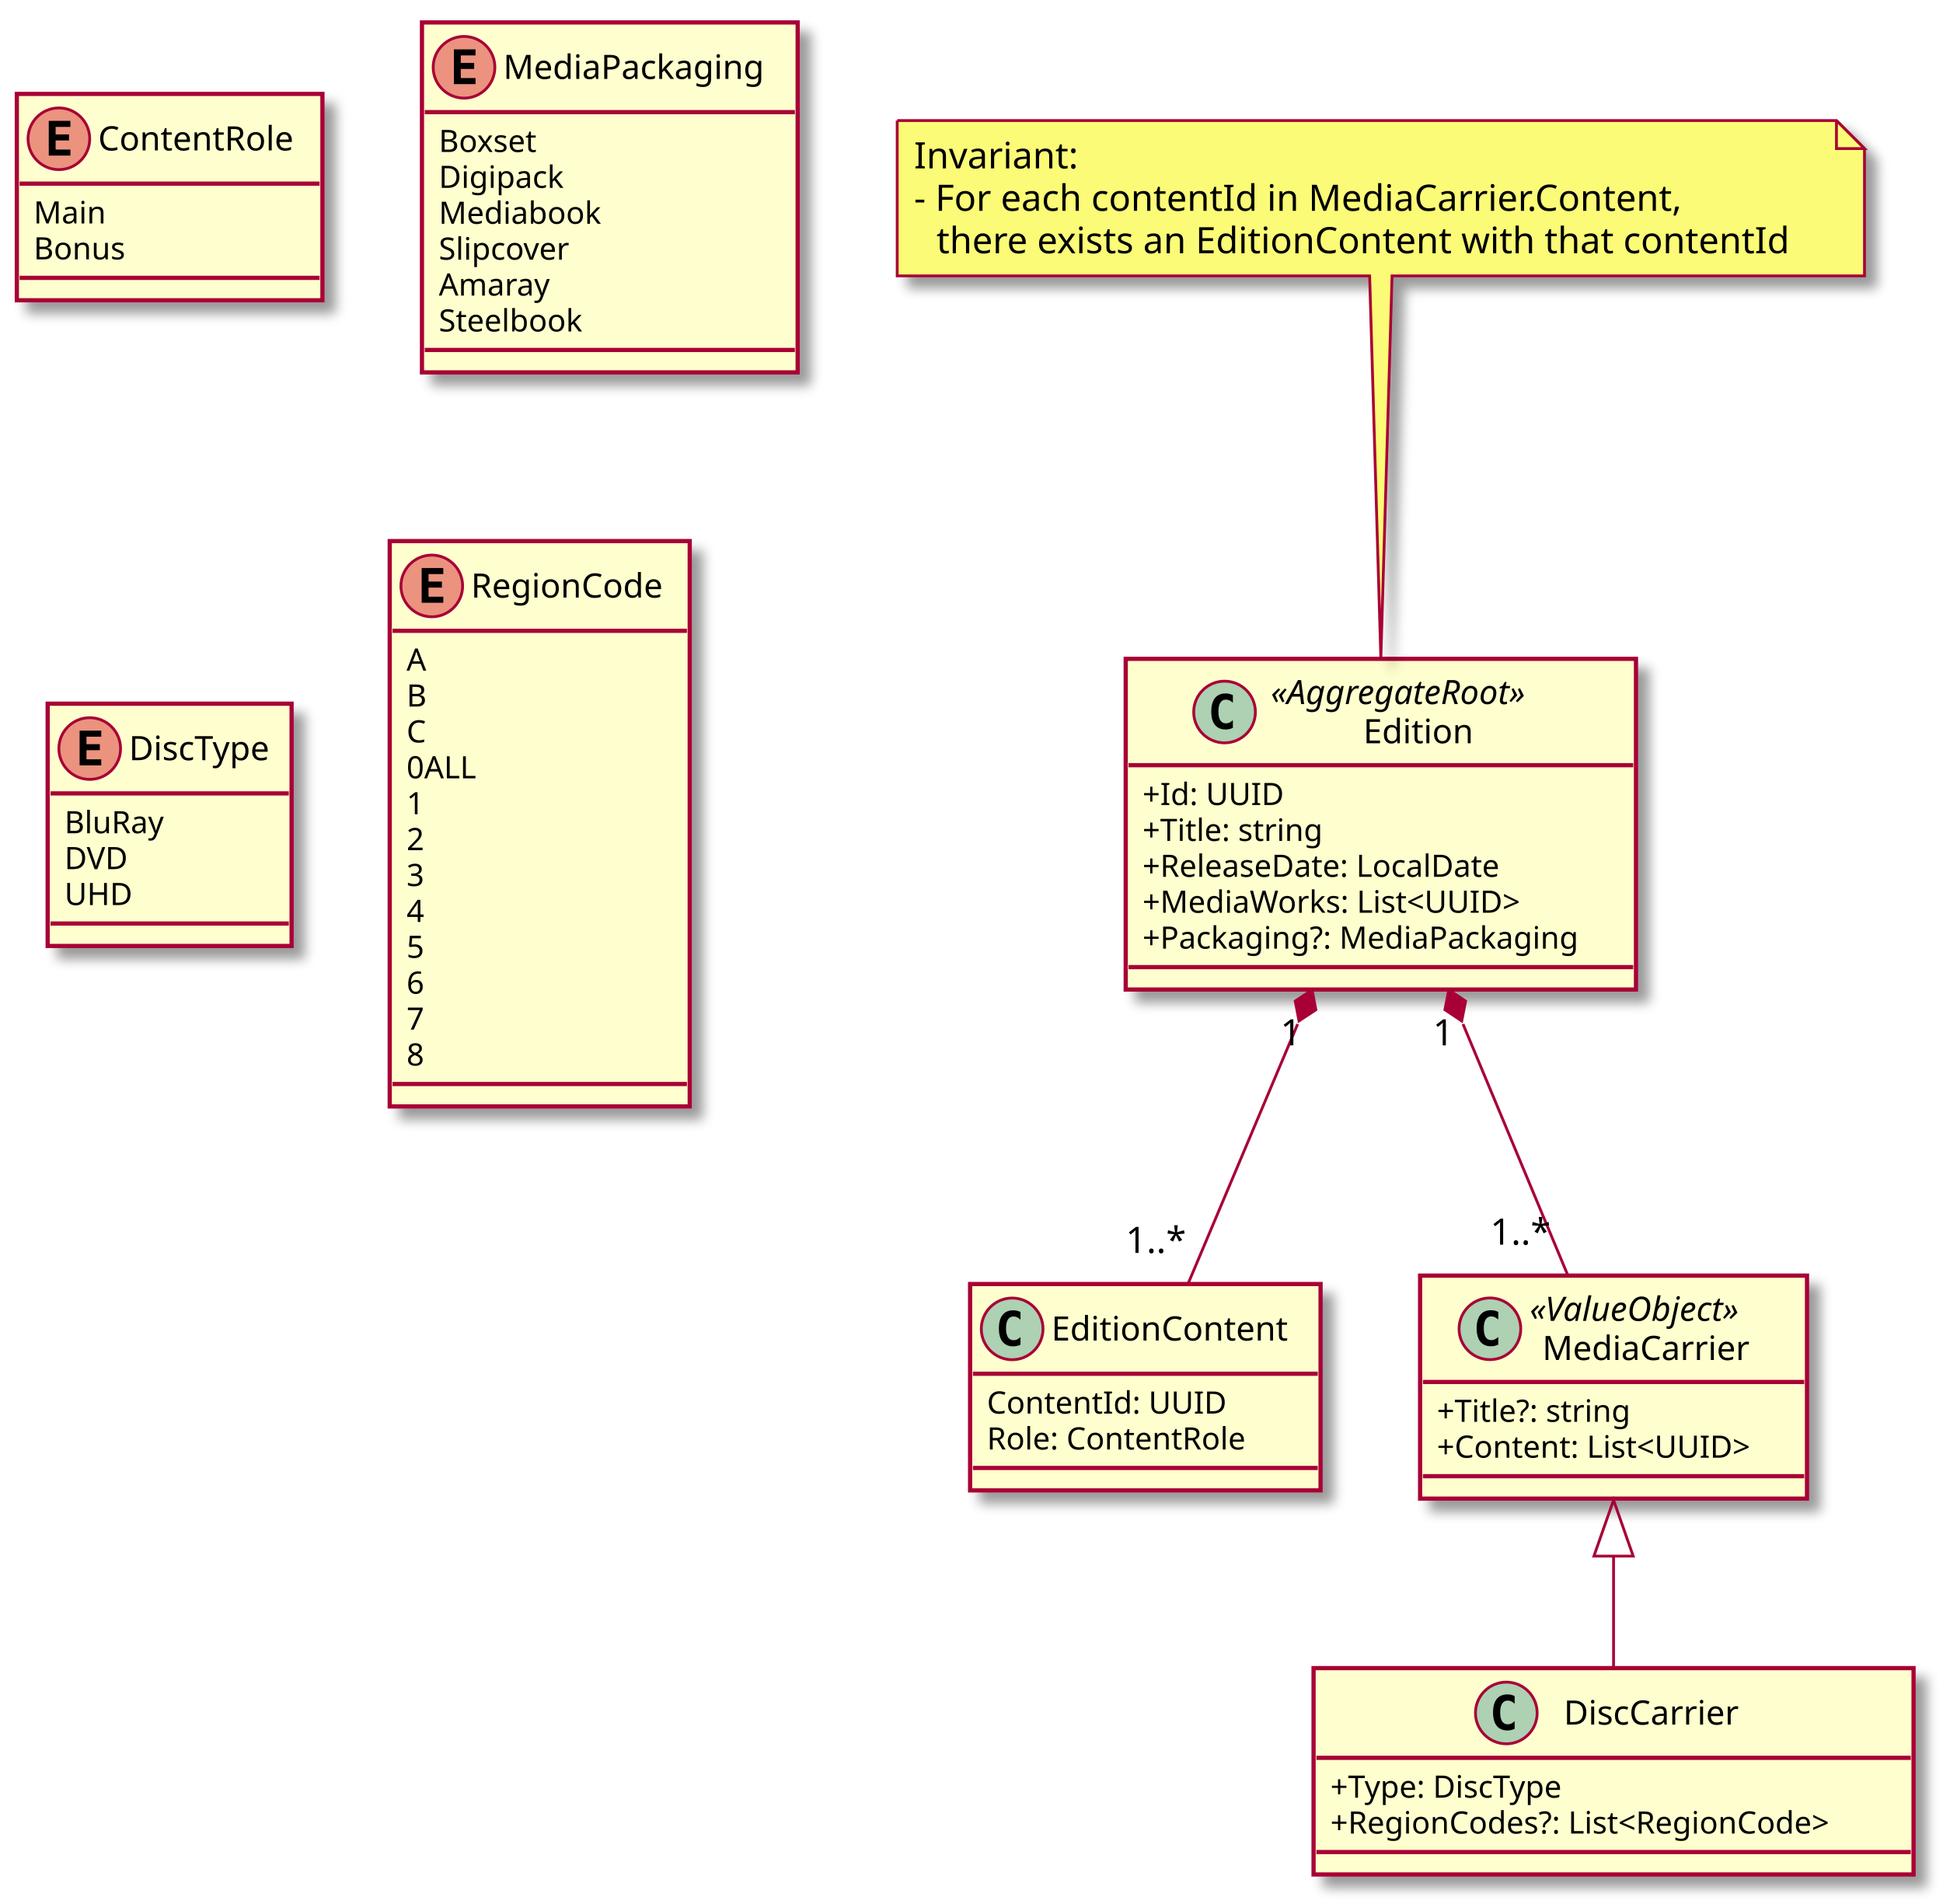
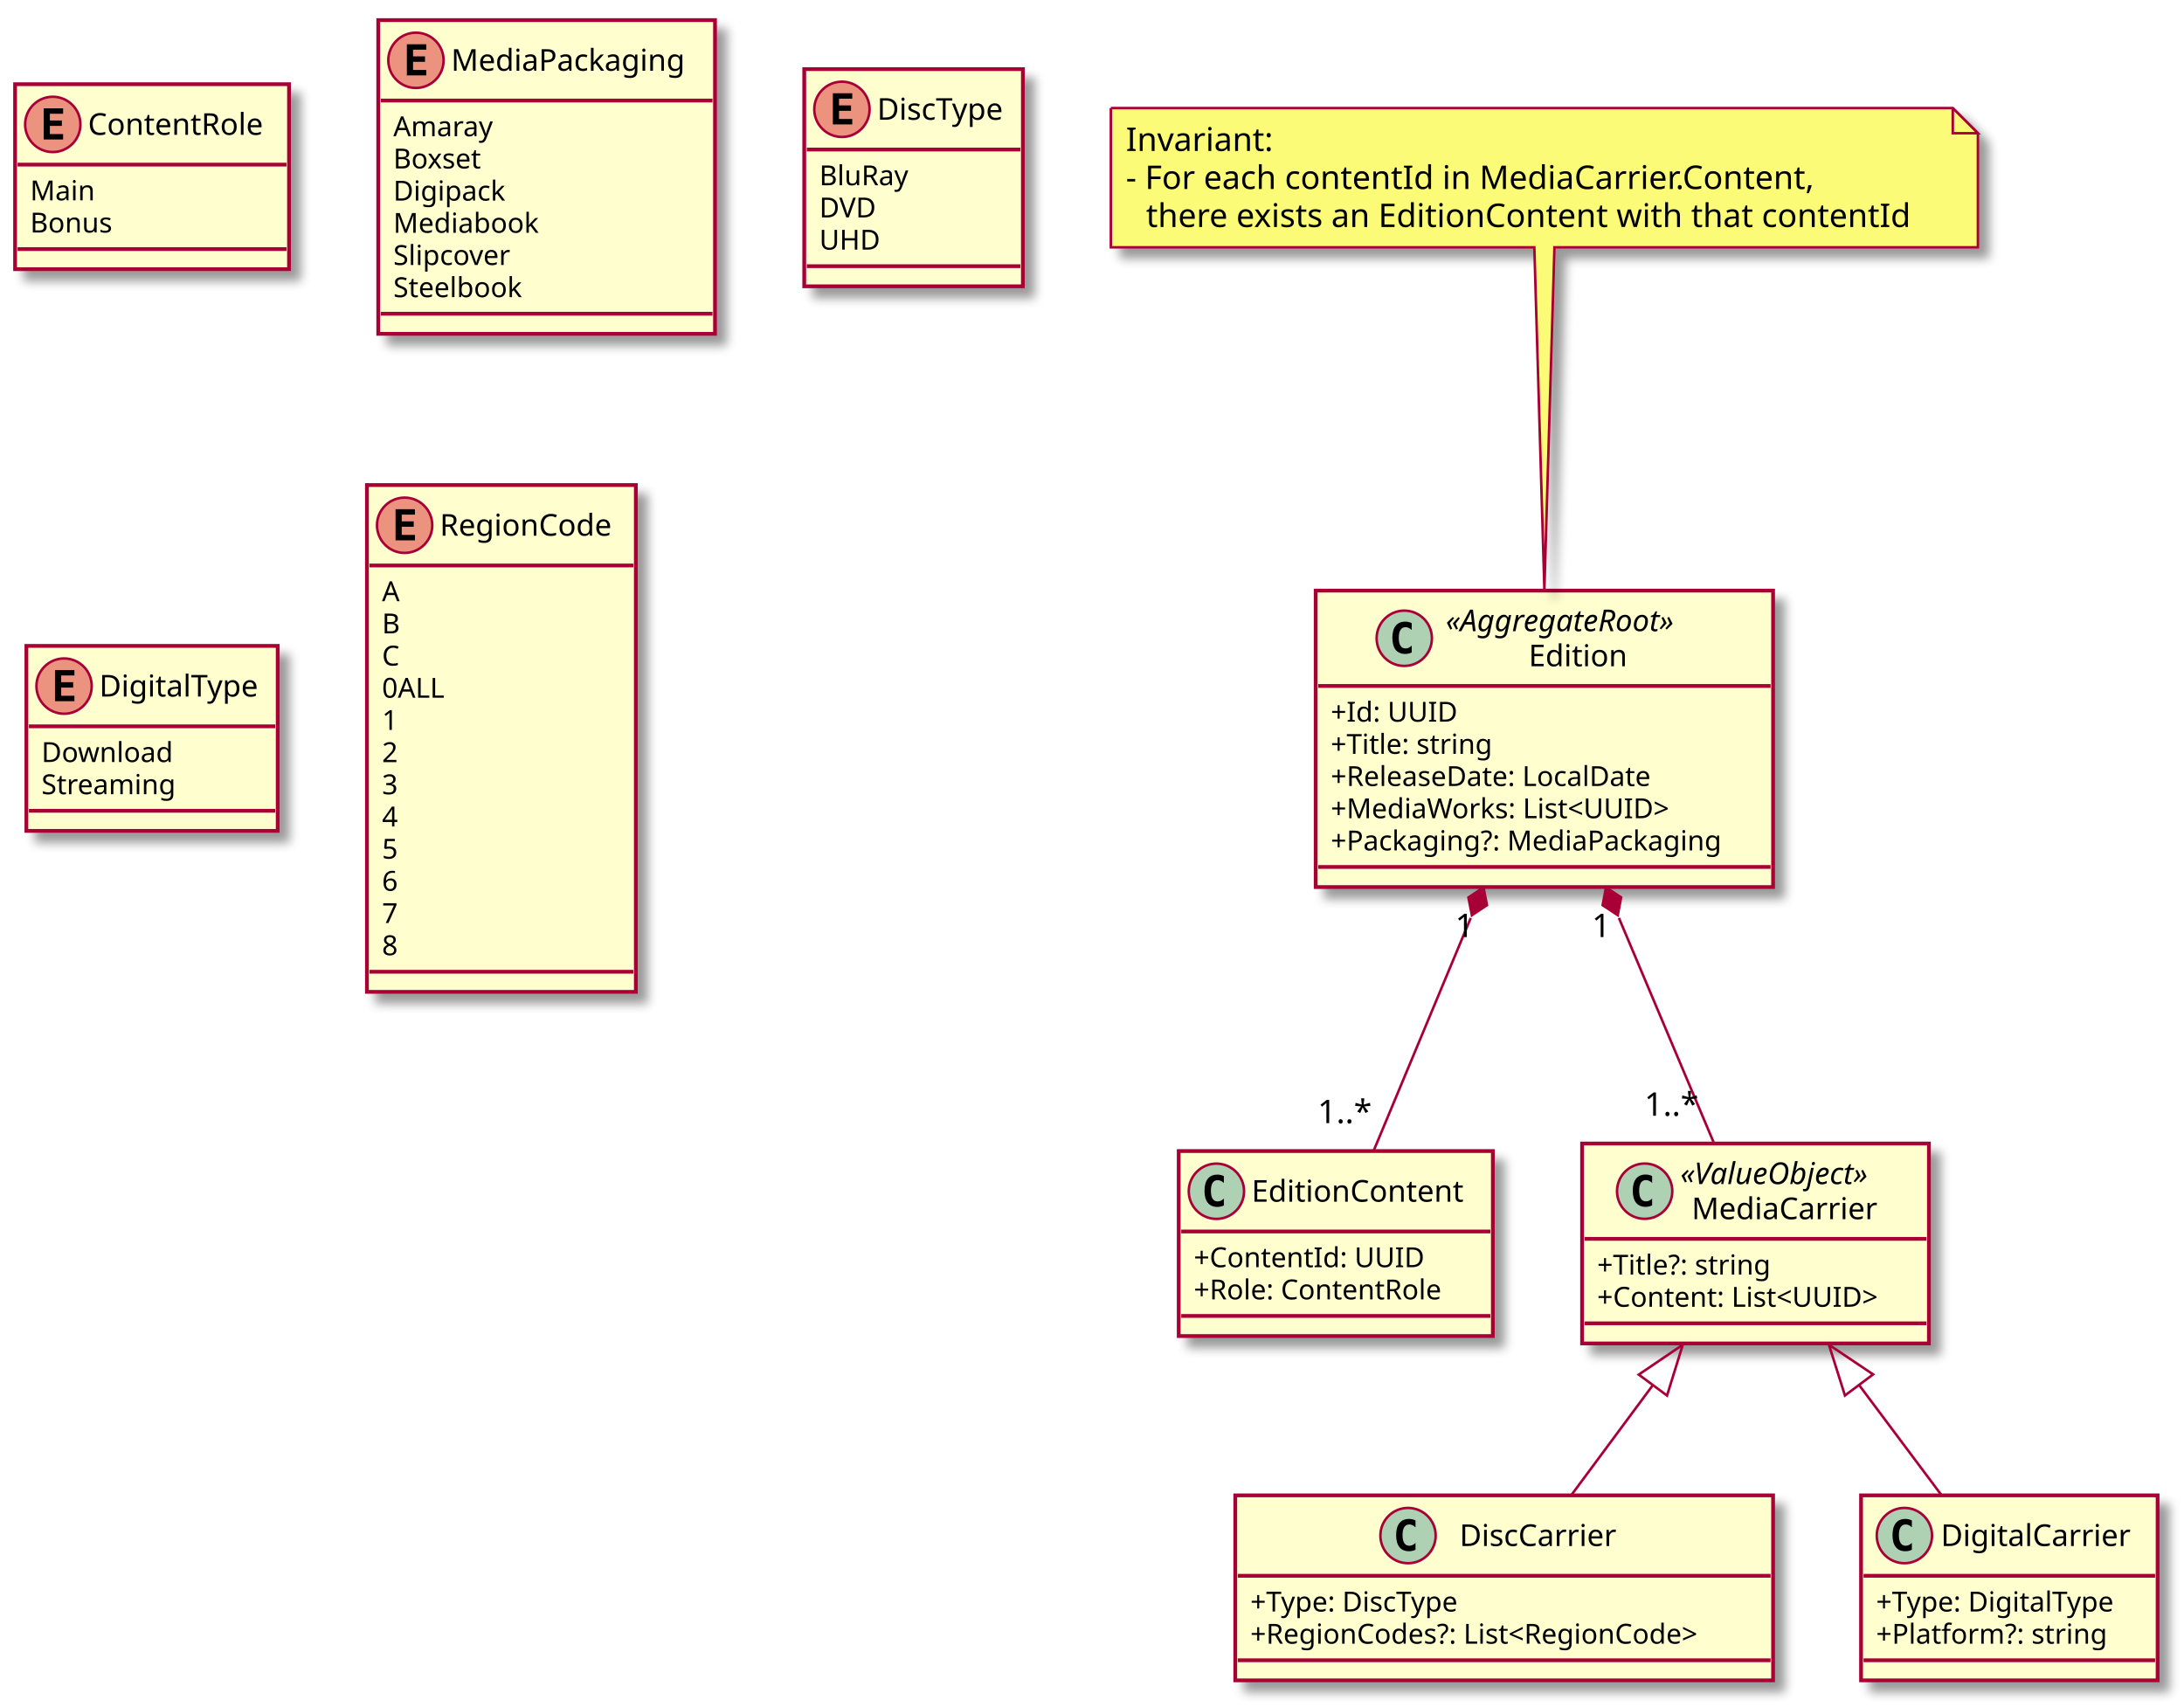
- <svg xmlns="http://www.w3.org/2000/svg" contentScriptType="application/ecmascript" contentStyleType="text/css" height="679px" preserveAspectRatio="none" style="width:693px;height:679px;" version="1.1" viewBox="0 0 693 679" width="693px" zoomAndPan="magnify">
+ <svg xmlns="http://www.w3.org/2000/svg" contentScriptType="application/ecmascript" contentStyleType="text/css" height="679px" preserveAspectRatio="none" style="width:869px;height:679px;" version="1.1" viewBox="0 0 869 679" width="869px" zoomAndPan="magnify">
  <defs>
-     <filter height="300%" id="f1fdaeiz782fne" width="300%" x="-1" y="-1">
+     <filter height="300%" id="f2qnsko3i1c8e" width="300%" x="-1" y="-1">
      <feGaussianBlur result="blurOut" stdDeviation="2.0" />
      <feColorMatrix in="blurOut" result="blurOut2" type="matrix" values="0 0 0 0 0 0 0 0 0 0 0 0 0 0 0 0 0 0 .4 0" />
      <feOffset dx="4.0" dy="4.0" in="blurOut2" result="blurOut3" />
      <feBlend in="SourceGraphic" in2="blurOut3" mode="normal" />
    </filter>
  </defs>
  <g>
-     <rect fill="#FEFECE" filter="url(#f1fdaeiz782fne)" height="117.961" id="Edition" style="stroke: #A80036; stroke-width: 1.5;" width="182" x="401.5" y="235" />
-     <ellipse cx="436.75" cy="253.969" fill="#ADD1B2" rx="11" ry="11" style="stroke: #A80036; stroke-width: 1.0;" />
-     <path d="M439.719,259.609 Q439.141,259.906 438.5,260.047 Q437.859,260.203 437.156,260.203 Q434.656,260.203 433.328,258.562 Q432.016,256.906 432.016,253.781 Q432.016,250.656 433.328,249 Q434.656,247.344 437.156,247.344 Q437.859,247.344 438.5,247.5 Q439.156,247.656 439.719,247.953 L439.719,250.672 Q439.094,250.094 438.5,249.828 Q437.906,249.547 437.281,249.547 Q435.938,249.547 435.25,250.625 Q434.562,251.688 434.562,253.781 Q434.562,255.875 435.25,256.953 Q435.938,258.016 437.281,258.016 Q437.906,258.016 438.5,257.75 Q439.094,257.469 439.719,256.891 L439.719,259.609 Z " />
-     <text fill="#000000" font-family="sans-serif" font-size="12" font-style="italic" lengthAdjust="spacingAndGlyphs" textLength="109" x="453.25" y="251.139">«AggregateRoot»</text>
-     <text fill="#000000" font-family="sans-serif" font-size="12" lengthAdjust="spacingAndGlyphs" textLength="43" x="486.25" y="265.107">Edition</text>
-     <line style="stroke: #A80036; stroke-width: 1.5;" x1="402.5" x2="582.5" y1="272.938" y2="272.938" />
-     <text fill="#000000" font-family="sans-serif" font-size="11" lengthAdjust="spacingAndGlyphs" textLength="54" x="407.5" y="287.148">+Id: UUID</text>
-     <text fill="#000000" font-family="sans-serif" font-size="11" lengthAdjust="spacingAndGlyphs" textLength="74" x="407.5" y="299.953">+Title: string</text>
-     <text fill="#000000" font-family="sans-serif" font-size="11" lengthAdjust="spacingAndGlyphs" textLength="143" x="407.5" y="312.757">+ReleaseDate: LocalDate</text>
-     <text fill="#000000" font-family="sans-serif" font-size="11" lengthAdjust="spacingAndGlyphs" textLength="149" x="407.5" y="325.562">+MediaWorks: List&lt;UUID&gt;</text>
-     <text fill="#000000" font-family="sans-serif" font-size="11" lengthAdjust="spacingAndGlyphs" textLength="170" x="407.5" y="338.367">+Packaging?: MediaPackaging</text>
-     <line style="stroke: #A80036; stroke-width: 1.5;" x1="402.5" x2="582.5" y1="344.961" y2="344.961" />
-     <path d="M320,43 L320,98.398 A0,0 0 0 0 320,98.398 L488.5,98.398 L492.5,234.63 L496.5,98.398 L665,98.398 A0,0 0 0 0 665,98.398 L665,53 L655,43 L320,43 A0,0 0 0 0 320,43 " fill="#FBFB77" filter="url(#f1fdaeiz782fne)" style="stroke: #A80036; stroke-width: 1.0;" />
-     <path d="M655,43 L655,53 L665,53 L655,43 " fill="#FBFB77" style="stroke: #A80036; stroke-width: 1.0;" />
-     <text fill="#000000" font-family="sans-serif" font-size="13" lengthAdjust="spacingAndGlyphs" textLength="59" x="326" y="60.067">Invariant:</text>
-     <text fill="#000000" font-family="sans-serif" font-size="13" lengthAdjust="spacingAndGlyphs" textLength="287" x="326" y="75.2">- For each contentId in MediaCarrier.Content,</text>
-     <text fill="#000000" font-family="sans-serif" font-size="13" lengthAdjust="spacingAndGlyphs" textLength="316" x="334" y="90.332">there exists an EditionContent with that contentId</text>
-     <rect fill="#FEFECE" filter="url(#f1fdaeiz782fne)" height="73.609" id="EditionContent" style="stroke: #A80036; stroke-width: 1.5;" width="125" x="346" y="458" />
-     <ellipse cx="361" cy="474" fill="#ADD1B2" rx="11" ry="11" style="stroke: #A80036; stroke-width: 1.0;" />
-     <path d="M363.969,479.641 Q363.391,479.938 362.75,480.078 Q362.109,480.234 361.406,480.234 Q358.906,480.234 357.578,478.594 Q356.266,476.938 356.266,473.812 Q356.266,470.688 357.578,469.031 Q358.906,467.375 361.406,467.375 Q362.109,467.375 362.75,467.531 Q363.406,467.688 363.969,467.984 L363.969,470.703 Q363.344,470.125 362.75,469.859 Q362.156,469.578 361.531,469.578 Q360.188,469.578 359.5,470.656 Q358.812,471.719 358.812,473.812 Q358.812,475.906 359.5,476.984 Q360.188,478.047 361.531,478.047 Q362.156,478.047 362.75,477.781 Q363.344,477.5 363.969,476.922 L363.969,479.641 Z " />
-     <text fill="#000000" font-family="sans-serif" font-size="12" lengthAdjust="spacingAndGlyphs" textLength="93" x="375" y="478.154">EditionContent</text>
-     <line style="stroke: #A80036; stroke-width: 1.5;" x1="347" x2="470" y1="490" y2="490" />
-     <text fill="#000000" font-family="sans-serif" font-size="11" lengthAdjust="spacingAndGlyphs" textLength="89" x="352" y="504.21">ContentId: UUID</text>
-     <text fill="#000000" font-family="sans-serif" font-size="11" lengthAdjust="spacingAndGlyphs" textLength="100" x="352" y="517.015">Role: ContentRole</text>
-     <line style="stroke: #A80036; stroke-width: 1.5;" x1="347" x2="470" y1="523.609" y2="523.609" />
-     <rect fill="#FEFECE" filter="url(#f1fdaeiz782fne)" height="73.609" id="ContentRole" style="stroke: #A80036; stroke-width: 1.5;" width="109" x="6" y="33.5" />
+     <rect fill="#FEFECE" filter="url(#f2qnsko3i1c8e)" height="117.961" id="Edition" style="stroke: #A80036; stroke-width: 1.5;" width="182" x="523.5" y="235" />
+     <ellipse cx="558.75" cy="253.969" fill="#ADD1B2" rx="11" ry="11" style="stroke: #A80036; stroke-width: 1.0;" />
+     <path d="M561.719,259.609 Q561.141,259.906 560.5,260.047 Q559.859,260.203 559.156,260.203 Q556.656,260.203 555.328,258.562 Q554.016,256.906 554.016,253.781 Q554.016,250.656 555.328,249 Q556.656,247.344 559.156,247.344 Q559.859,247.344 560.5,247.5 Q561.156,247.656 561.719,247.953 L561.719,250.672 Q561.094,250.094 560.5,249.828 Q559.906,249.547 559.281,249.547 Q557.938,249.547 557.25,250.625 Q556.562,251.688 556.562,253.781 Q556.562,255.875 557.25,256.953 Q557.938,258.016 559.281,258.016 Q559.906,258.016 560.5,257.75 Q561.094,257.469 561.719,256.891 L561.719,259.609 Z " />
+     <text fill="#000000" font-family="sans-serif" font-size="12" font-style="italic" lengthAdjust="spacingAndGlyphs" textLength="109" x="575.25" y="251.139">«AggregateRoot»</text>
+     <text fill="#000000" font-family="sans-serif" font-size="12" lengthAdjust="spacingAndGlyphs" textLength="43" x="608.25" y="265.107">Edition</text>
+     <line style="stroke: #A80036; stroke-width: 1.5;" x1="524.5" x2="704.5" y1="272.938" y2="272.938" />
+     <text fill="#000000" font-family="sans-serif" font-size="11" lengthAdjust="spacingAndGlyphs" textLength="54" x="529.5" y="287.148">+Id: UUID</text>
+     <text fill="#000000" font-family="sans-serif" font-size="11" lengthAdjust="spacingAndGlyphs" textLength="74" x="529.5" y="299.953">+Title: string</text>
+     <text fill="#000000" font-family="sans-serif" font-size="11" lengthAdjust="spacingAndGlyphs" textLength="143" x="529.5" y="312.757">+ReleaseDate: LocalDate</text>
+     <text fill="#000000" font-family="sans-serif" font-size="11" lengthAdjust="spacingAndGlyphs" textLength="149" x="529.5" y="325.562">+MediaWorks: List&lt;UUID&gt;</text>
+     <text fill="#000000" font-family="sans-serif" font-size="11" lengthAdjust="spacingAndGlyphs" textLength="170" x="529.5" y="338.367">+Packaging?: MediaPackaging</text>
+     <line style="stroke: #A80036; stroke-width: 1.5;" x1="524.5" x2="704.5" y1="344.961" y2="344.961" />
+     <path d="M442,43 L442,98.398 A0,0 0 0 0 442,98.398 L610.5,98.398 L614.5,234.63 L618.5,98.398 L787,98.398 A0,0 0 0 0 787,98.398 L787,53 L777,43 L442,43 A0,0 0 0 0 442,43 " fill="#FBFB77" filter="url(#f2qnsko3i1c8e)" style="stroke: #A80036; stroke-width: 1.0;" />
+     <path d="M777,43 L777,53 L787,53 L777,43 " fill="#FBFB77" style="stroke: #A80036; stroke-width: 1.0;" />
+     <text fill="#000000" font-family="sans-serif" font-size="13" lengthAdjust="spacingAndGlyphs" textLength="59" x="448" y="60.067">Invariant:</text>
+     <text fill="#000000" font-family="sans-serif" font-size="13" lengthAdjust="spacingAndGlyphs" textLength="287" x="448" y="75.2">- For each contentId in MediaCarrier.Content,</text>
+     <text fill="#000000" font-family="sans-serif" font-size="13" lengthAdjust="spacingAndGlyphs" textLength="316" x="456" y="90.332">there exists an EditionContent with that contentId</text>
+     <rect fill="#FEFECE" filter="url(#f2qnsko3i1c8e)" height="73.609" id="EditionContent" style="stroke: #A80036; stroke-width: 1.5;" width="125" x="469" y="458" />
+     <ellipse cx="484" cy="474" fill="#ADD1B2" rx="11" ry="11" style="stroke: #A80036; stroke-width: 1.0;" />
+     <path d="M486.969,479.641 Q486.391,479.938 485.75,480.078 Q485.109,480.234 484.406,480.234 Q481.906,480.234 480.578,478.594 Q479.266,476.938 479.266,473.812 Q479.266,470.688 480.578,469.031 Q481.906,467.375 484.406,467.375 Q485.109,467.375 485.75,467.531 Q486.406,467.688 486.969,467.984 L486.969,470.703 Q486.344,470.125 485.75,469.859 Q485.156,469.578 484.531,469.578 Q483.188,469.578 482.5,470.656 Q481.812,471.719 481.812,473.812 Q481.812,475.906 482.5,476.984 Q483.188,478.047 484.531,478.047 Q485.156,478.047 485.75,477.781 Q486.344,477.5 486.969,476.922 L486.969,479.641 Z " />
+     <text fill="#000000" font-family="sans-serif" font-size="12" lengthAdjust="spacingAndGlyphs" textLength="93" x="498" y="478.154">EditionContent</text>
+     <line style="stroke: #A80036; stroke-width: 1.5;" x1="470" x2="593" y1="490" y2="490" />
+     <text fill="#000000" font-family="sans-serif" font-size="11" lengthAdjust="spacingAndGlyphs" textLength="98" x="475" y="504.21">+ContentId: UUID</text>
+     <text fill="#000000" font-family="sans-serif" font-size="11" lengthAdjust="spacingAndGlyphs" textLength="109" x="475" y="517.015">+Role: ContentRole</text>
+     <line style="stroke: #A80036; stroke-width: 1.5;" x1="470" x2="593" y1="523.609" y2="523.609" />
+     <rect fill="#FEFECE" filter="url(#f2qnsko3i1c8e)" height="73.609" id="ContentRole" style="stroke: #A80036; stroke-width: 1.5;" width="109" x="6" y="33.5" />
    <ellipse cx="21" cy="49.5" fill="#EB937F" rx="11" ry="11" style="stroke: #A80036; stroke-width: 1.0;" />
    <path d="M25.109,55.5 L17.391,55.5 L17.391,43.109 L25.109,43.109 L25.109,45.266 L19.844,45.266 L19.844,47.938 L24.609,47.938 L24.609,50.094 L19.844,50.094 L19.844,53.344 L25.109,53.344 L25.109,55.5 Z " />
    <text fill="#000000" font-family="sans-serif" font-size="12" lengthAdjust="spacingAndGlyphs" textLength="77" x="35" y="53.654">ContentRole</text>
    <line style="stroke: #A80036; stroke-width: 1.5;" x1="7" x2="114" y1="65.5" y2="65.5" />
    <text fill="#000000" font-family="sans-serif" font-size="11" lengthAdjust="spacingAndGlyphs" textLength="26" x="12" y="79.71">Main</text>
    <text fill="#000000" font-family="sans-serif" font-size="11" lengthAdjust="spacingAndGlyphs" textLength="36" x="12" y="92.515">Bonus</text>
    <line style="stroke: #A80036; stroke-width: 1.5;" x1="7" x2="114" y1="99.109" y2="99.109" />
-     <rect fill="#FEFECE" filter="url(#f1fdaeiz782fne)" height="79.547" id="MediaCarrier" style="stroke: #A80036; stroke-width: 1.5;" width="138" x="506.5" y="455" />
-     <ellipse cx="531.4" cy="473.969" fill="#ADD1B2" rx="11" ry="11" style="stroke: #A80036; stroke-width: 1.0;" />
-     <path d="M534.369,479.609 Q533.791,479.906 533.15,480.047 Q532.509,480.203 531.806,480.203 Q529.306,480.203 527.978,478.562 Q526.666,476.906 526.666,473.781 Q526.666,470.656 527.978,469 Q529.306,467.344 531.806,467.344 Q532.509,467.344 533.15,467.5 Q533.806,467.656 534.369,467.953 L534.369,470.672 Q533.744,470.094 533.15,469.828 Q532.556,469.547 531.931,469.547 Q530.587,469.547 529.9,470.625 Q529.212,471.688 529.212,473.781 Q529.212,475.875 529.9,476.953 Q530.587,478.016 531.931,478.016 Q532.556,478.016 533.15,477.75 Q533.744,477.469 534.369,476.891 L534.369,479.609 Z " />
-     <text fill="#000000" font-family="sans-serif" font-size="12" font-style="italic" lengthAdjust="spacingAndGlyphs" textLength="88" x="545.6" y="471.139">«ValueObject»</text>
-     <text fill="#000000" font-family="sans-serif" font-size="12" lengthAdjust="spacingAndGlyphs" textLength="79" x="550.1" y="485.107">MediaCarrier</text>
-     <line style="stroke: #A80036; stroke-width: 1.5;" x1="507.5" x2="643.5" y1="492.938" y2="492.938" />
-     <text fill="#000000" font-family="sans-serif" font-size="11" lengthAdjust="spacingAndGlyphs" textLength="80" x="512.5" y="507.148">+Title?: string</text>
-     <text fill="#000000" font-family="sans-serif" font-size="11" lengthAdjust="spacingAndGlyphs" textLength="126" x="512.5" y="519.953">+Content: List&lt;UUID&gt;</text>
-     <line style="stroke: #A80036; stroke-width: 1.5;" x1="507.5" x2="643.5" y1="526.547" y2="526.547" />
-     <rect fill="#FEFECE" filter="url(#f1fdaeiz782fne)" height="73.609" id="DiscCarrier" style="stroke: #A80036; stroke-width: 1.5;" width="214" x="468.5" y="595" />
-     <ellipse cx="537.25" cy="611" fill="#ADD1B2" rx="11" ry="11" style="stroke: #A80036; stroke-width: 1.0;" />
-     <path d="M540.219,616.641 Q539.641,616.938 539,617.078 Q538.359,617.234 537.656,617.234 Q535.156,617.234 533.828,615.594 Q532.516,613.938 532.516,610.812 Q532.516,607.688 533.828,606.031 Q535.156,604.375 537.656,604.375 Q538.359,604.375 539,604.531 Q539.656,604.688 540.219,604.984 L540.219,607.703 Q539.594,607.125 539,606.859 Q538.406,606.578 537.781,606.578 Q536.438,606.578 535.75,607.656 Q535.062,608.719 535.062,610.812 Q535.062,612.906 535.75,613.984 Q536.438,615.047 537.781,615.047 Q538.406,615.047 539,614.781 Q539.594,614.5 540.219,613.922 L540.219,616.641 Z " />
-     <text fill="#000000" font-family="sans-serif" font-size="12" lengthAdjust="spacingAndGlyphs" textLength="68" x="557.75" y="615.154">DiscCarrier</text>
-     <line style="stroke: #A80036; stroke-width: 1.5;" x1="469.5" x2="681.5" y1="627" y2="627" />
-     <text fill="#000000" font-family="sans-serif" font-size="11" lengthAdjust="spacingAndGlyphs" textLength="95" x="474.5" y="641.21">+Type: DiscType</text>
-     <text fill="#000000" font-family="sans-serif" font-size="11" lengthAdjust="spacingAndGlyphs" textLength="202" x="474.5" y="654.015">+RegionCodes?: List&lt;RegionCode&gt;</text>
-     <line style="stroke: #A80036; stroke-width: 1.5;" x1="469.5" x2="681.5" y1="660.609" y2="660.609" />
-     <rect fill="#FEFECE" filter="url(#f1fdaeiz782fne)" height="124.828" id="MediaPackaging" style="stroke: #A80036; stroke-width: 1.5;" width="134" x="150.5" y="8" />
+     <rect fill="#FEFECE" filter="url(#f2qnsko3i1c8e)" height="79.547" id="MediaCarrier" style="stroke: #A80036; stroke-width: 1.5;" width="138" x="629.5" y="455" />
+     <ellipse cx="654.4" cy="473.969" fill="#ADD1B2" rx="11" ry="11" style="stroke: #A80036; stroke-width: 1.0;" />
+     <path d="M657.369,479.609 Q656.791,479.906 656.15,480.047 Q655.509,480.203 654.806,480.203 Q652.306,480.203 650.978,478.562 Q649.666,476.906 649.666,473.781 Q649.666,470.656 650.978,469 Q652.306,467.344 654.806,467.344 Q655.509,467.344 656.15,467.5 Q656.806,467.656 657.369,467.953 L657.369,470.672 Q656.744,470.094 656.15,469.828 Q655.556,469.547 654.931,469.547 Q653.587,469.547 652.9,470.625 Q652.212,471.688 652.212,473.781 Q652.212,475.875 652.9,476.953 Q653.587,478.016 654.931,478.016 Q655.556,478.016 656.15,477.75 Q656.744,477.469 657.369,476.891 L657.369,479.609 Z " />
+     <text fill="#000000" font-family="sans-serif" font-size="12" font-style="italic" lengthAdjust="spacingAndGlyphs" textLength="88" x="668.6" y="471.139">«ValueObject»</text>
+     <text fill="#000000" font-family="sans-serif" font-size="12" lengthAdjust="spacingAndGlyphs" textLength="79" x="673.1" y="485.107">MediaCarrier</text>
+     <line style="stroke: #A80036; stroke-width: 1.5;" x1="630.5" x2="766.5" y1="492.938" y2="492.938" />
+     <text fill="#000000" font-family="sans-serif" font-size="11" lengthAdjust="spacingAndGlyphs" textLength="80" x="635.5" y="507.148">+Title?: string</text>
+     <text fill="#000000" font-family="sans-serif" font-size="11" lengthAdjust="spacingAndGlyphs" textLength="126" x="635.5" y="519.953">+Content: List&lt;UUID&gt;</text>
+     <line style="stroke: #A80036; stroke-width: 1.5;" x1="630.5" x2="766.5" y1="526.547" y2="526.547" />
+     <rect fill="#FEFECE" filter="url(#f2qnsko3i1c8e)" height="73.609" id="DiscCarrier" style="stroke: #A80036; stroke-width: 1.5;" width="214" x="491.5" y="595" />
+     <ellipse cx="560.25" cy="611" fill="#ADD1B2" rx="11" ry="11" style="stroke: #A80036; stroke-width: 1.0;" />
+     <path d="M563.219,616.641 Q562.641,616.938 562,617.078 Q561.359,617.234 560.656,617.234 Q558.156,617.234 556.828,615.594 Q555.516,613.938 555.516,610.812 Q555.516,607.688 556.828,606.031 Q558.156,604.375 560.656,604.375 Q561.359,604.375 562,604.531 Q562.656,604.688 563.219,604.984 L563.219,607.703 Q562.594,607.125 562,606.859 Q561.406,606.578 560.781,606.578 Q559.438,606.578 558.75,607.656 Q558.062,608.719 558.062,610.812 Q558.062,612.906 558.75,613.984 Q559.438,615.047 560.781,615.047 Q561.406,615.047 562,614.781 Q562.594,614.5 563.219,613.922 L563.219,616.641 Z " />
+     <text fill="#000000" font-family="sans-serif" font-size="12" lengthAdjust="spacingAndGlyphs" textLength="68" x="580.75" y="615.154">DiscCarrier</text>
+     <line style="stroke: #A80036; stroke-width: 1.5;" x1="492.5" x2="704.5" y1="627" y2="627" />
+     <text fill="#000000" font-family="sans-serif" font-size="11" lengthAdjust="spacingAndGlyphs" textLength="95" x="497.5" y="641.21">+Type: DiscType</text>
+     <text fill="#000000" font-family="sans-serif" font-size="11" lengthAdjust="spacingAndGlyphs" textLength="202" x="497.5" y="654.015">+RegionCodes?: List&lt;RegionCode&gt;</text>
+     <line style="stroke: #A80036; stroke-width: 1.5;" x1="492.5" x2="704.5" y1="660.609" y2="660.609" />
+     <rect fill="#FEFECE" filter="url(#f2qnsko3i1c8e)" height="73.609" id="DigitalCarrier" style="stroke: #A80036; stroke-width: 1.5;" width="118" x="740.5" y="595" />
+     <ellipse cx="757.75" cy="611" fill="#ADD1B2" rx="11" ry="11" style="stroke: #A80036; stroke-width: 1.0;" />
+     <path d="M760.719,616.641 Q760.141,616.938 759.5,617.078 Q758.859,617.234 758.156,617.234 Q755.656,617.234 754.328,615.594 Q753.016,613.938 753.016,610.812 Q753.016,607.688 754.328,606.031 Q755.656,604.375 758.156,604.375 Q758.859,604.375 759.5,604.531 Q760.156,604.688 760.719,604.984 L760.719,607.703 Q760.094,607.125 759.5,606.859 Q758.906,606.578 758.281,606.578 Q756.938,606.578 756.25,607.656 Q755.562,608.719 755.562,610.812 Q755.562,612.906 756.25,613.984 Q756.938,615.047 758.281,615.047 Q758.906,615.047 759.5,614.781 Q760.094,614.5 760.719,613.922 L760.719,616.641 Z " />
+     <text fill="#000000" font-family="sans-serif" font-size="12" lengthAdjust="spacingAndGlyphs" textLength="81" x="772.25" y="615.154">DigitalCarrier</text>
+     <line style="stroke: #A80036; stroke-width: 1.5;" x1="741.5" x2="857.5" y1="627" y2="627" />
+     <text fill="#000000" font-family="sans-serif" font-size="11" lengthAdjust="spacingAndGlyphs" textLength="106" x="746.5" y="641.21">+Type: DigitalType</text>
+     <text fill="#000000" font-family="sans-serif" font-size="11" lengthAdjust="spacingAndGlyphs" textLength="104" x="746.5" y="654.015">+Platform?: string</text>
+     <line style="stroke: #A80036; stroke-width: 1.5;" x1="741.5" x2="857.5" y1="660.609" y2="660.609" />
+     <rect fill="#FEFECE" filter="url(#f2qnsko3i1c8e)" height="124.828" id="MediaPackaging" style="stroke: #A80036; stroke-width: 1.5;" width="134" x="150.5" y="8" />
    <ellipse cx="165.5" cy="24" fill="#EB937F" rx="11" ry="11" style="stroke: #A80036; stroke-width: 1.0;" />
    <path d="M169.609,30 L161.891,30 L161.891,17.609 L169.609,17.609 L169.609,19.766 L164.344,19.766 L164.344,22.438 L169.109,22.438 L169.109,24.594 L164.344,24.594 L164.344,27.844 L169.609,27.844 L169.609,30 Z " />
    <text fill="#000000" font-family="sans-serif" font-size="12" lengthAdjust="spacingAndGlyphs" textLength="102" x="179.5" y="28.154">MediaPackaging</text>
    <line style="stroke: #A80036; stroke-width: 1.5;" x1="151.5" x2="283.5" y1="40" y2="40" />
-     <text fill="#000000" font-family="sans-serif" font-size="11" lengthAdjust="spacingAndGlyphs" textLength="39" x="156.5" y="54.21">Boxset</text>
-     <text fill="#000000" font-family="sans-serif" font-size="11" lengthAdjust="spacingAndGlyphs" textLength="47" x="156.5" y="67.015">Digipack</text>
-     <text fill="#000000" font-family="sans-serif" font-size="11" lengthAdjust="spacingAndGlyphs" textLength="60" x="156.5" y="79.82">Mediabook</text>
-     <text fill="#000000" font-family="sans-serif" font-size="11" lengthAdjust="spacingAndGlyphs" textLength="52" x="156.5" y="92.624">Slipcover</text>
-     <text fill="#000000" font-family="sans-serif" font-size="11" lengthAdjust="spacingAndGlyphs" textLength="43" x="156.5" y="105.429">Amaray</text>
+     <text fill="#000000" font-family="sans-serif" font-size="11" lengthAdjust="spacingAndGlyphs" textLength="43" x="156.5" y="54.21">Amaray</text>
+     <text fill="#000000" font-family="sans-serif" font-size="11" lengthAdjust="spacingAndGlyphs" textLength="39" x="156.5" y="67.015">Boxset</text>
+     <text fill="#000000" font-family="sans-serif" font-size="11" lengthAdjust="spacingAndGlyphs" textLength="47" x="156.5" y="79.82">Digipack</text>
+     <text fill="#000000" font-family="sans-serif" font-size="11" lengthAdjust="spacingAndGlyphs" textLength="60" x="156.5" y="92.624">Mediabook</text>
+     <text fill="#000000" font-family="sans-serif" font-size="11" lengthAdjust="spacingAndGlyphs" textLength="52" x="156.5" y="105.429">Slipcover</text>
    <text fill="#000000" font-family="sans-serif" font-size="11" lengthAdjust="spacingAndGlyphs" textLength="56" x="156.5" y="118.234">Steelbook</text>
    <line style="stroke: #A80036; stroke-width: 1.5;" x1="151.5" x2="283.5" y1="124.828" y2="124.828" />
-     <rect fill="#FEFECE" filter="url(#f1fdaeiz782fne)" height="86.414" id="DiscType" style="stroke: #A80036; stroke-width: 1.5;" width="87" x="17" y="251" />
-     <ellipse cx="32" cy="267" fill="#EB937F" rx="11" ry="11" style="stroke: #A80036; stroke-width: 1.0;" />
-     <path d="M36.109,273 L28.391,273 L28.391,260.609 L36.109,260.609 L36.109,262.766 L30.844,262.766 L30.844,265.438 L35.609,265.438 L35.609,267.594 L30.844,267.594 L30.844,270.844 L36.109,270.844 L36.109,273 Z " />
-     <text fill="#000000" font-family="sans-serif" font-size="12" lengthAdjust="spacingAndGlyphs" textLength="55" x="46" y="271.154">DiscType</text>
-     <line style="stroke: #A80036; stroke-width: 1.5;" x1="18" x2="103" y1="283" y2="283" />
-     <text fill="#000000" font-family="sans-serif" font-size="11" lengthAdjust="spacingAndGlyphs" textLength="38" x="23" y="297.21">BluRay</text>
-     <text fill="#000000" font-family="sans-serif" font-size="11" lengthAdjust="spacingAndGlyphs" textLength="23" x="23" y="310.015">DVD</text>
-     <text fill="#000000" font-family="sans-serif" font-size="11" lengthAdjust="spacingAndGlyphs" textLength="24" x="23" y="322.82">UHD</text>
-     <line style="stroke: #A80036; stroke-width: 1.5;" x1="18" x2="103" y1="329.414" y2="329.414" />
-     <rect fill="#FEFECE" filter="url(#f1fdaeiz782fne)" height="201.656" id="RegionCode" style="stroke: #A80036; stroke-width: 1.5;" width="107" x="139" y="193" />
-     <ellipse cx="154" cy="209" fill="#EB937F" rx="11" ry="11" style="stroke: #A80036; stroke-width: 1.0;" />
-     <path d="M158.109,215 L150.391,215 L150.391,202.609 L158.109,202.609 L158.109,204.766 L152.844,204.766 L152.844,207.438 L157.609,207.438 L157.609,209.594 L152.844,209.594 L152.844,212.844 L158.109,212.844 L158.109,215 Z " />
-     <text fill="#000000" font-family="sans-serif" font-size="12" lengthAdjust="spacingAndGlyphs" textLength="75" x="168" y="213.154">RegionCode</text>
-     <line style="stroke: #A80036; stroke-width: 1.5;" x1="140" x2="245" y1="225" y2="225" />
-     <text fill="#000000" font-family="sans-serif" font-size="11" lengthAdjust="spacingAndGlyphs" textLength="7" x="145" y="239.21">A</text>
-     <text fill="#000000" font-family="sans-serif" font-size="11" lengthAdjust="spacingAndGlyphs" textLength="8" x="145" y="252.015">B</text>
-     <text fill="#000000" font-family="sans-serif" font-size="11" lengthAdjust="spacingAndGlyphs" textLength="8" x="145" y="264.82">C</text>
-     <text fill="#000000" font-family="sans-serif" font-size="11" lengthAdjust="spacingAndGlyphs" textLength="26" x="145" y="277.625">0ALL</text>
-     <text fill="#000000" font-family="sans-serif" font-size="11" lengthAdjust="spacingAndGlyphs" textLength="7" x="145" y="290.429">1</text>
-     <text fill="#000000" font-family="sans-serif" font-size="11" lengthAdjust="spacingAndGlyphs" textLength="7" x="145" y="303.234">2</text>
-     <text fill="#000000" font-family="sans-serif" font-size="11" lengthAdjust="spacingAndGlyphs" textLength="7" x="145" y="316.039">3</text>
-     <text fill="#000000" font-family="sans-serif" font-size="11" lengthAdjust="spacingAndGlyphs" textLength="7" x="145" y="328.843">4</text>
-     <text fill="#000000" font-family="sans-serif" font-size="11" lengthAdjust="spacingAndGlyphs" textLength="7" x="145" y="341.648">5</text>
-     <text fill="#000000" font-family="sans-serif" font-size="11" lengthAdjust="spacingAndGlyphs" textLength="7" x="145" y="354.453">6</text>
-     <text fill="#000000" font-family="sans-serif" font-size="11" lengthAdjust="spacingAndGlyphs" textLength="7" x="145" y="367.257">7</text>
-     <text fill="#000000" font-family="sans-serif" font-size="11" lengthAdjust="spacingAndGlyphs" textLength="7" x="145" y="380.062">8</text>
-     <line style="stroke: #A80036; stroke-width: 1.5;" x1="140" x2="245" y1="386.656" y2="386.656" />
-     <path d="M462.83,365.28 C449.65,396.52 434.68,431.98 423.8,457.76 " fill="none" id="Edition&lt;-EditionContent" style="stroke: #A80036; stroke-width: 1.0;" />
-     <polygon fill="#A80036" points="467.98,353.09,461.961,357.06,463.31,364.144,469.33,360.174,467.98,353.09" style="stroke: #A80036; stroke-width: 1.0;" />
-     <text fill="#000000" font-family="sans-serif" font-size="13" lengthAdjust="spacingAndGlyphs" textLength="8" x="456.682" y="372.866">1</text>
-     <text fill="#000000" font-family="sans-serif" font-size="13" lengthAdjust="spacingAndGlyphs" textLength="23" x="401.477" y="446.904">1..*</text>
-     <path d="M521.8,365.26 C534.34,395.31 548.5,429.26 559.13,454.75 " fill="none" id="Edition&lt;-MediaCarrier" style="stroke: #A80036; stroke-width: 1.0;" />
-     <polygon fill="#A80036" points="516.73,353.09,515.348,360.168,521.35,364.165,522.732,357.087,516.73,353.09" style="stroke: #A80036; stroke-width: 1.0;" />
-     <text fill="#000000" font-family="sans-serif" font-size="13" lengthAdjust="spacingAndGlyphs" textLength="8" x="511.069" y="372.866">1</text>
-     <text fill="#000000" font-family="sans-serif" font-size="13" lengthAdjust="spacingAndGlyphs" textLength="23" x="531.514" y="443.957">1..*</text>
-     <path d="M575.5,555.46 C575.5,568.86 575.5,582.7 575.5,594.81 " fill="none" id="MediaCarrier&lt;-DiscCarrier" style="stroke: #A80036; stroke-width: 1.0;" />
-     <polygon fill="none" points="568.5,555.05,575.5,535.05,582.5,555.05,568.5,555.05" style="stroke: #A80036; stroke-width: 1.0;" />
+     <rect fill="#FEFECE" filter="url(#f2qnsko3i1c8e)" height="86.414" id="DiscType" style="stroke: #A80036; stroke-width: 1.5;" width="87" x="320" y="27.5" />
+     <ellipse cx="335" cy="43.5" fill="#EB937F" rx="11" ry="11" style="stroke: #A80036; stroke-width: 1.0;" />
+     <path d="M339.109,49.5 L331.391,49.5 L331.391,37.109 L339.109,37.109 L339.109,39.266 L333.844,39.266 L333.844,41.938 L338.609,41.938 L338.609,44.094 L333.844,44.094 L333.844,47.344 L339.109,47.344 L339.109,49.5 Z " />
+     <text fill="#000000" font-family="sans-serif" font-size="12" lengthAdjust="spacingAndGlyphs" textLength="55" x="349" y="47.654">DiscType</text>
+     <line style="stroke: #A80036; stroke-width: 1.5;" x1="321" x2="406" y1="59.5" y2="59.5" />
+     <text fill="#000000" font-family="sans-serif" font-size="11" lengthAdjust="spacingAndGlyphs" textLength="38" x="326" y="73.71">BluRay</text>
+     <text fill="#000000" font-family="sans-serif" font-size="11" lengthAdjust="spacingAndGlyphs" textLength="23" x="326" y="86.515">DVD</text>
+     <text fill="#000000" font-family="sans-serif" font-size="11" lengthAdjust="spacingAndGlyphs" textLength="24" x="326" y="99.32">UHD</text>
+     <line style="stroke: #A80036; stroke-width: 1.5;" x1="321" x2="406" y1="105.914" y2="105.914" />
+     <rect fill="#FEFECE" filter="url(#f2qnsko3i1c8e)" height="73.609" id="DigitalType" style="stroke: #A80036; stroke-width: 1.5;" width="100" x="10.5" y="257" />
+     <ellipse cx="25.5" cy="273" fill="#EB937F" rx="11" ry="11" style="stroke: #A80036; stroke-width: 1.0;" />
+     <path d="M29.609,279 L21.891,279 L21.891,266.609 L29.609,266.609 L29.609,268.766 L24.344,268.766 L24.344,271.438 L29.109,271.438 L29.109,273.594 L24.344,273.594 L24.344,276.844 L29.609,276.844 L29.609,279 Z " />
+     <text fill="#000000" font-family="sans-serif" font-size="12" lengthAdjust="spacingAndGlyphs" textLength="68" x="39.5" y="277.154">DigitalType</text>
+     <line style="stroke: #A80036; stroke-width: 1.5;" x1="11.5" x2="109.5" y1="289" y2="289" />
+     <text fill="#000000" font-family="sans-serif" font-size="11" lengthAdjust="spacingAndGlyphs" textLength="55" x="16.5" y="303.21">Download</text>
+     <text fill="#000000" font-family="sans-serif" font-size="11" lengthAdjust="spacingAndGlyphs" textLength="59" x="16.5" y="316.015">Streaming</text>
+     <line style="stroke: #A80036; stroke-width: 1.5;" x1="11.5" x2="109.5" y1="322.609" y2="322.609" />
+     <rect fill="#FEFECE" filter="url(#f2qnsko3i1c8e)" height="201.656" id="RegionCode" style="stroke: #A80036; stroke-width: 1.5;" width="107" x="146" y="193" />
+     <ellipse cx="161" cy="209" fill="#EB937F" rx="11" ry="11" style="stroke: #A80036; stroke-width: 1.0;" />
+     <path d="M165.109,215 L157.391,215 L157.391,202.609 L165.109,202.609 L165.109,204.766 L159.844,204.766 L159.844,207.438 L164.609,207.438 L164.609,209.594 L159.844,209.594 L159.844,212.844 L165.109,212.844 L165.109,215 Z " />
+     <text fill="#000000" font-family="sans-serif" font-size="12" lengthAdjust="spacingAndGlyphs" textLength="75" x="175" y="213.154">RegionCode</text>
+     <line style="stroke: #A80036; stroke-width: 1.5;" x1="147" x2="252" y1="225" y2="225" />
+     <text fill="#000000" font-family="sans-serif" font-size="11" lengthAdjust="spacingAndGlyphs" textLength="7" x="152" y="239.21">A</text>
+     <text fill="#000000" font-family="sans-serif" font-size="11" lengthAdjust="spacingAndGlyphs" textLength="8" x="152" y="252.015">B</text>
+     <text fill="#000000" font-family="sans-serif" font-size="11" lengthAdjust="spacingAndGlyphs" textLength="8" x="152" y="264.82">C</text>
+     <text fill="#000000" font-family="sans-serif" font-size="11" lengthAdjust="spacingAndGlyphs" textLength="26" x="152" y="277.625">0ALL</text>
+     <text fill="#000000" font-family="sans-serif" font-size="11" lengthAdjust="spacingAndGlyphs" textLength="7" x="152" y="290.429">1</text>
+     <text fill="#000000" font-family="sans-serif" font-size="11" lengthAdjust="spacingAndGlyphs" textLength="7" x="152" y="303.234">2</text>
+     <text fill="#000000" font-family="sans-serif" font-size="11" lengthAdjust="spacingAndGlyphs" textLength="7" x="152" y="316.039">3</text>
+     <text fill="#000000" font-family="sans-serif" font-size="11" lengthAdjust="spacingAndGlyphs" textLength="7" x="152" y="328.843">4</text>
+     <text fill="#000000" font-family="sans-serif" font-size="11" lengthAdjust="spacingAndGlyphs" textLength="7" x="152" y="341.648">5</text>
+     <text fill="#000000" font-family="sans-serif" font-size="11" lengthAdjust="spacingAndGlyphs" textLength="7" x="152" y="354.453">6</text>
+     <text fill="#000000" font-family="sans-serif" font-size="11" lengthAdjust="spacingAndGlyphs" textLength="7" x="152" y="367.257">7</text>
+     <text fill="#000000" font-family="sans-serif" font-size="11" lengthAdjust="spacingAndGlyphs" textLength="7" x="152" y="380.062">8</text>
+     <line style="stroke: #A80036; stroke-width: 1.5;" x1="147" x2="252" y1="386.656" y2="386.656" />
+     <path d="M585.19,365.28 C572.16,396.52 557.37,431.98 546.62,457.76 " fill="none" id="Edition&lt;-EditionContent" style="stroke: #A80036; stroke-width: 1.0;" />
+     <polygon fill="#A80036" points="590.27,353.09,584.268,357.087,585.65,364.165,591.652,360.168,590.27,353.09" style="stroke: #A80036; stroke-width: 1.0;" />
+     <text fill="#000000" font-family="sans-serif" font-size="13" lengthAdjust="spacingAndGlyphs" textLength="8" x="579.006" y="372.866">1</text>
+     <text fill="#000000" font-family="sans-serif" font-size="13" lengthAdjust="spacingAndGlyphs" textLength="23" x="524.265" y="446.904">1..*</text>
+     <path d="M644.16,365.26 C656.84,395.31 671.17,429.26 681.93,454.75 " fill="none" id="Edition&lt;-MediaCarrier" style="stroke: #A80036; stroke-width: 1.0;" />
+     <polygon fill="#A80036" points="639.02,353.09,637.67,360.174,643.69,364.144,645.039,357.06,639.02,353.09" style="stroke: #A80036; stroke-width: 1.0;" />
+     <text fill="#000000" font-family="sans-serif" font-size="13" lengthAdjust="spacingAndGlyphs" textLength="8" x="633.393" y="372.866">1</text>
+     <text fill="#000000" font-family="sans-serif" font-size="13" lengthAdjust="spacingAndGlyphs" textLength="23" x="654.281" y="443.957">1..*</text>
+     <path d="M657.64,551.16 C646.74,565.88 635.24,581.41 625.3,594.81 " fill="none" id="MediaCarrier&lt;-DiscCarrier" style="stroke: #A80036; stroke-width: 1.0;" />
+     <polygon fill="none" points="652.05,546.95,669.58,535.05,663.3,555.29,652.05,546.95" style="stroke: #A80036; stroke-width: 1.0;" />
+     <path d="M739.77,551.16 C750.78,565.88 762.4,581.41 772.43,594.81 " fill="none" id="MediaCarrier&lt;-DigitalCarrier" style="stroke: #A80036; stroke-width: 1.0;" />
+     <polygon fill="none" points="734.09,555.26,727.71,535.05,745.3,546.87,734.09,555.26" style="stroke: #A80036; stroke-width: 1.0;" />
  </g>
</svg>
